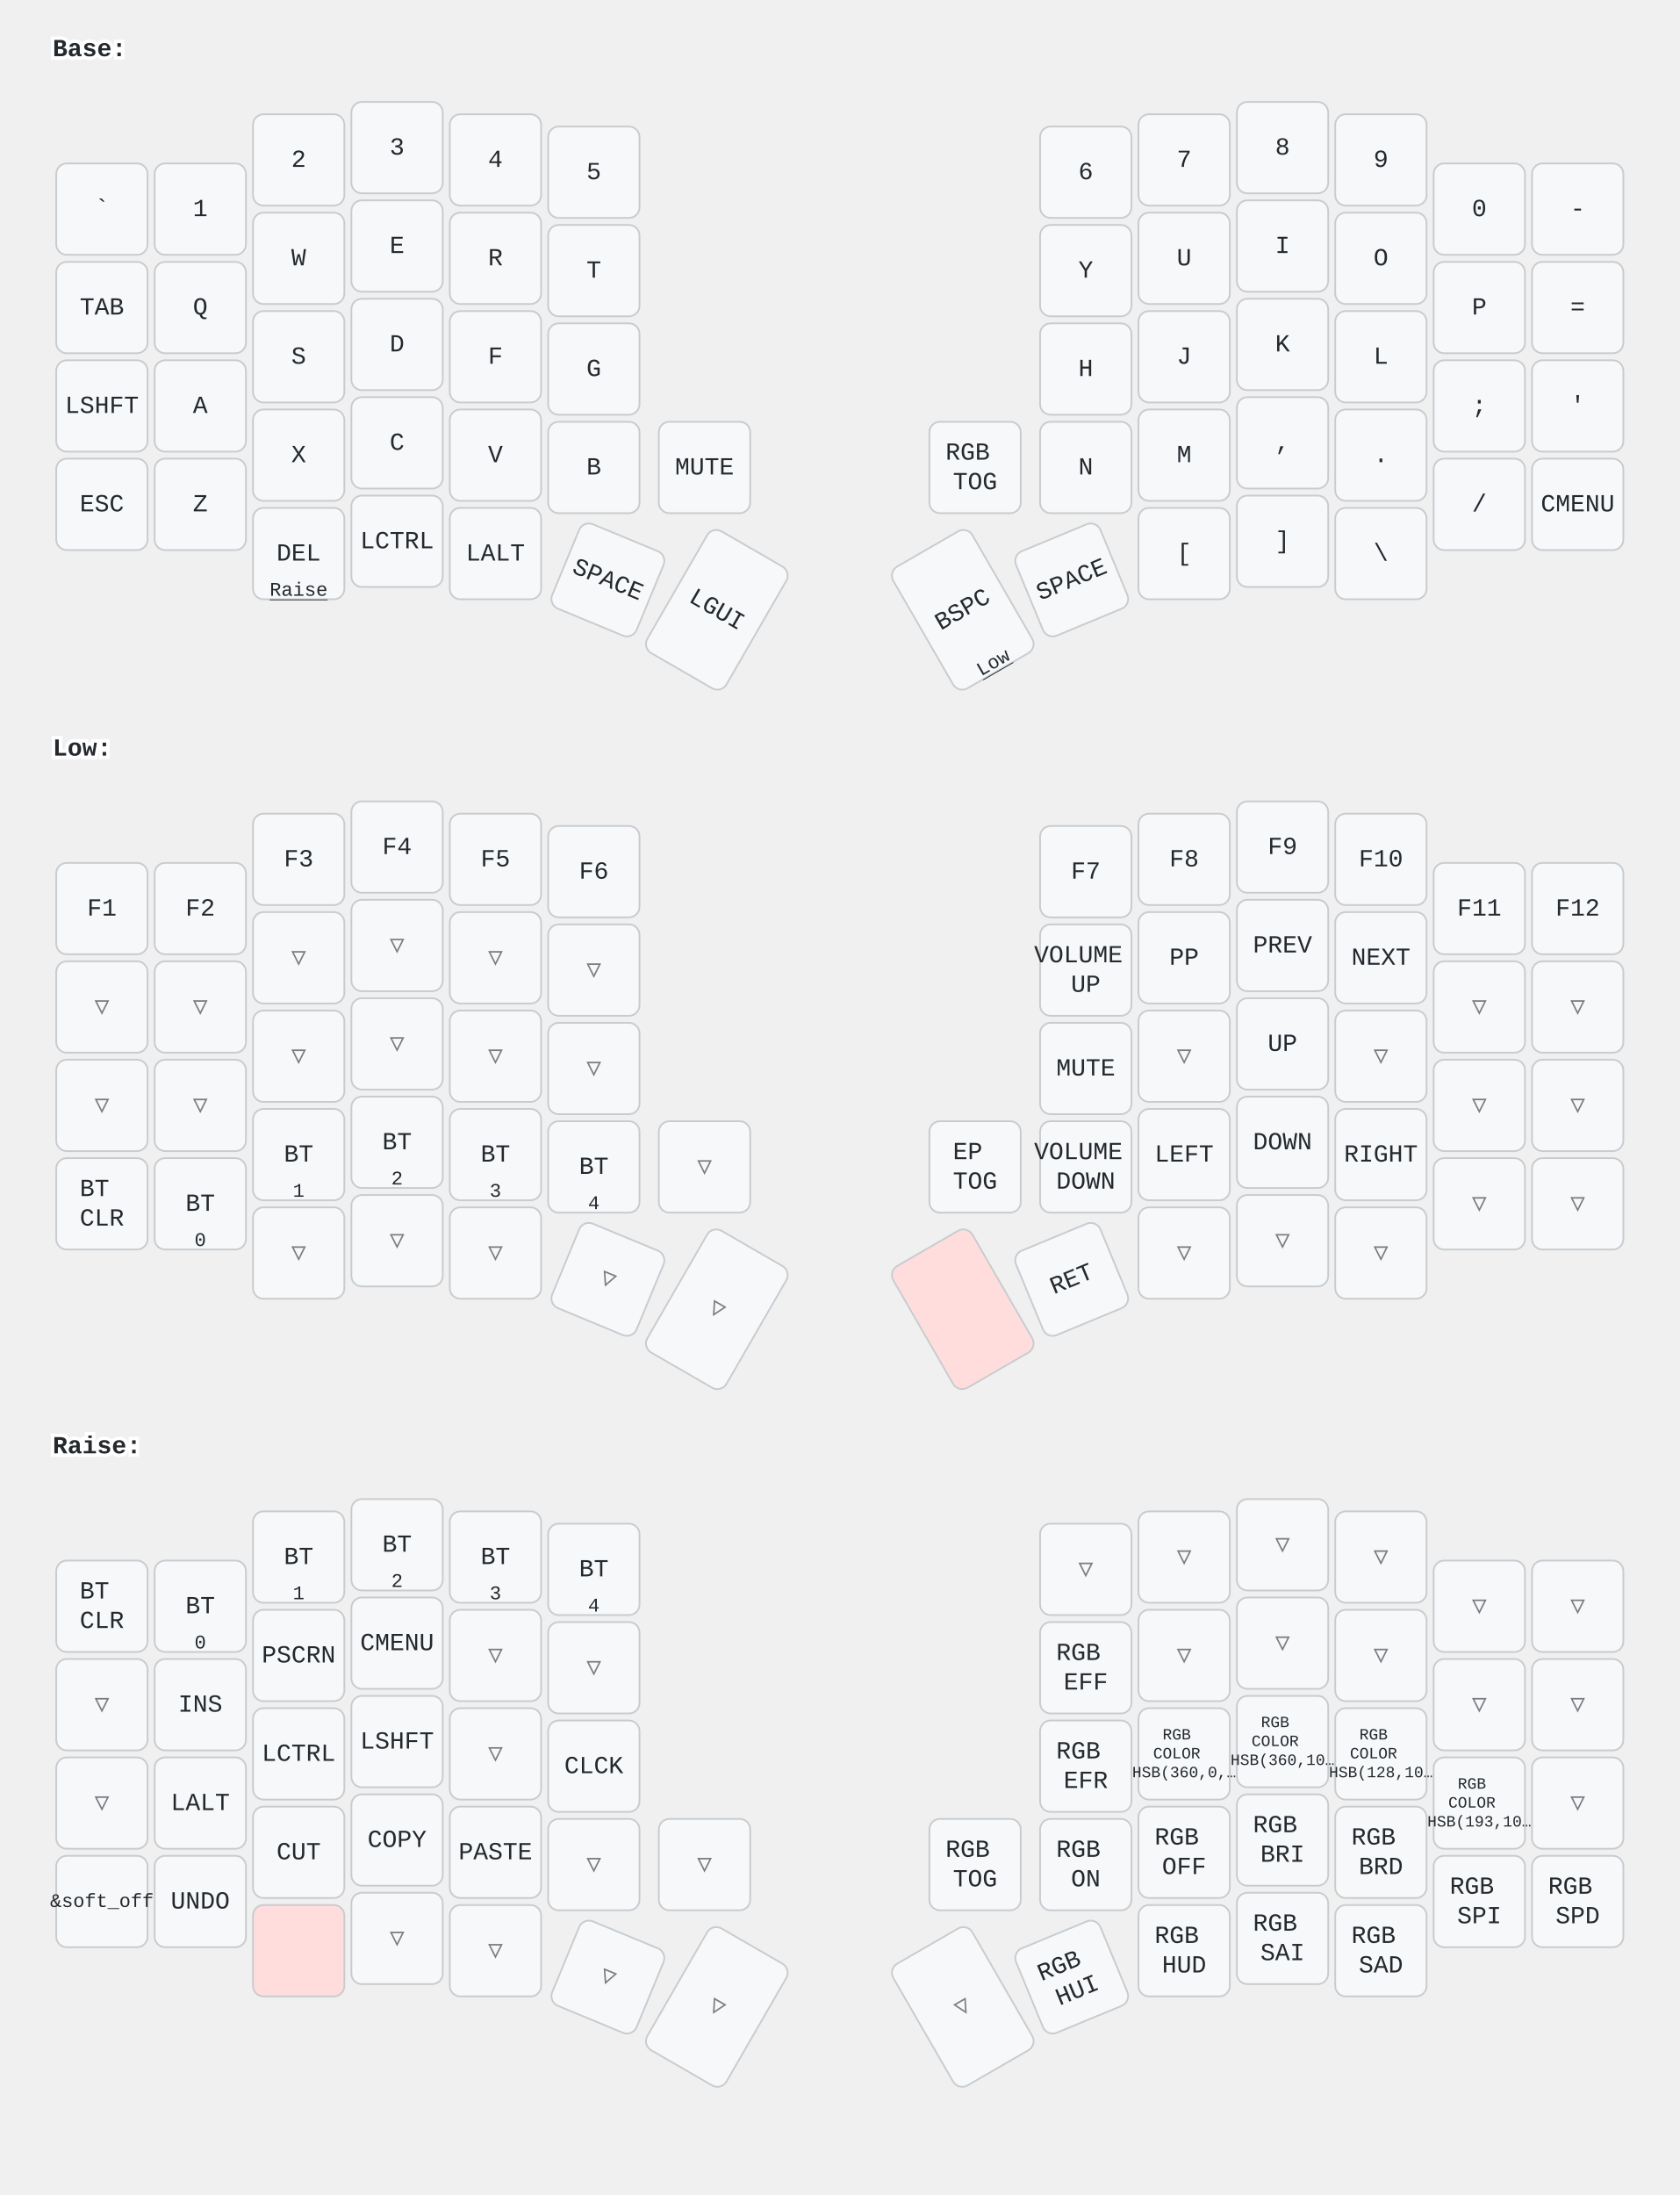
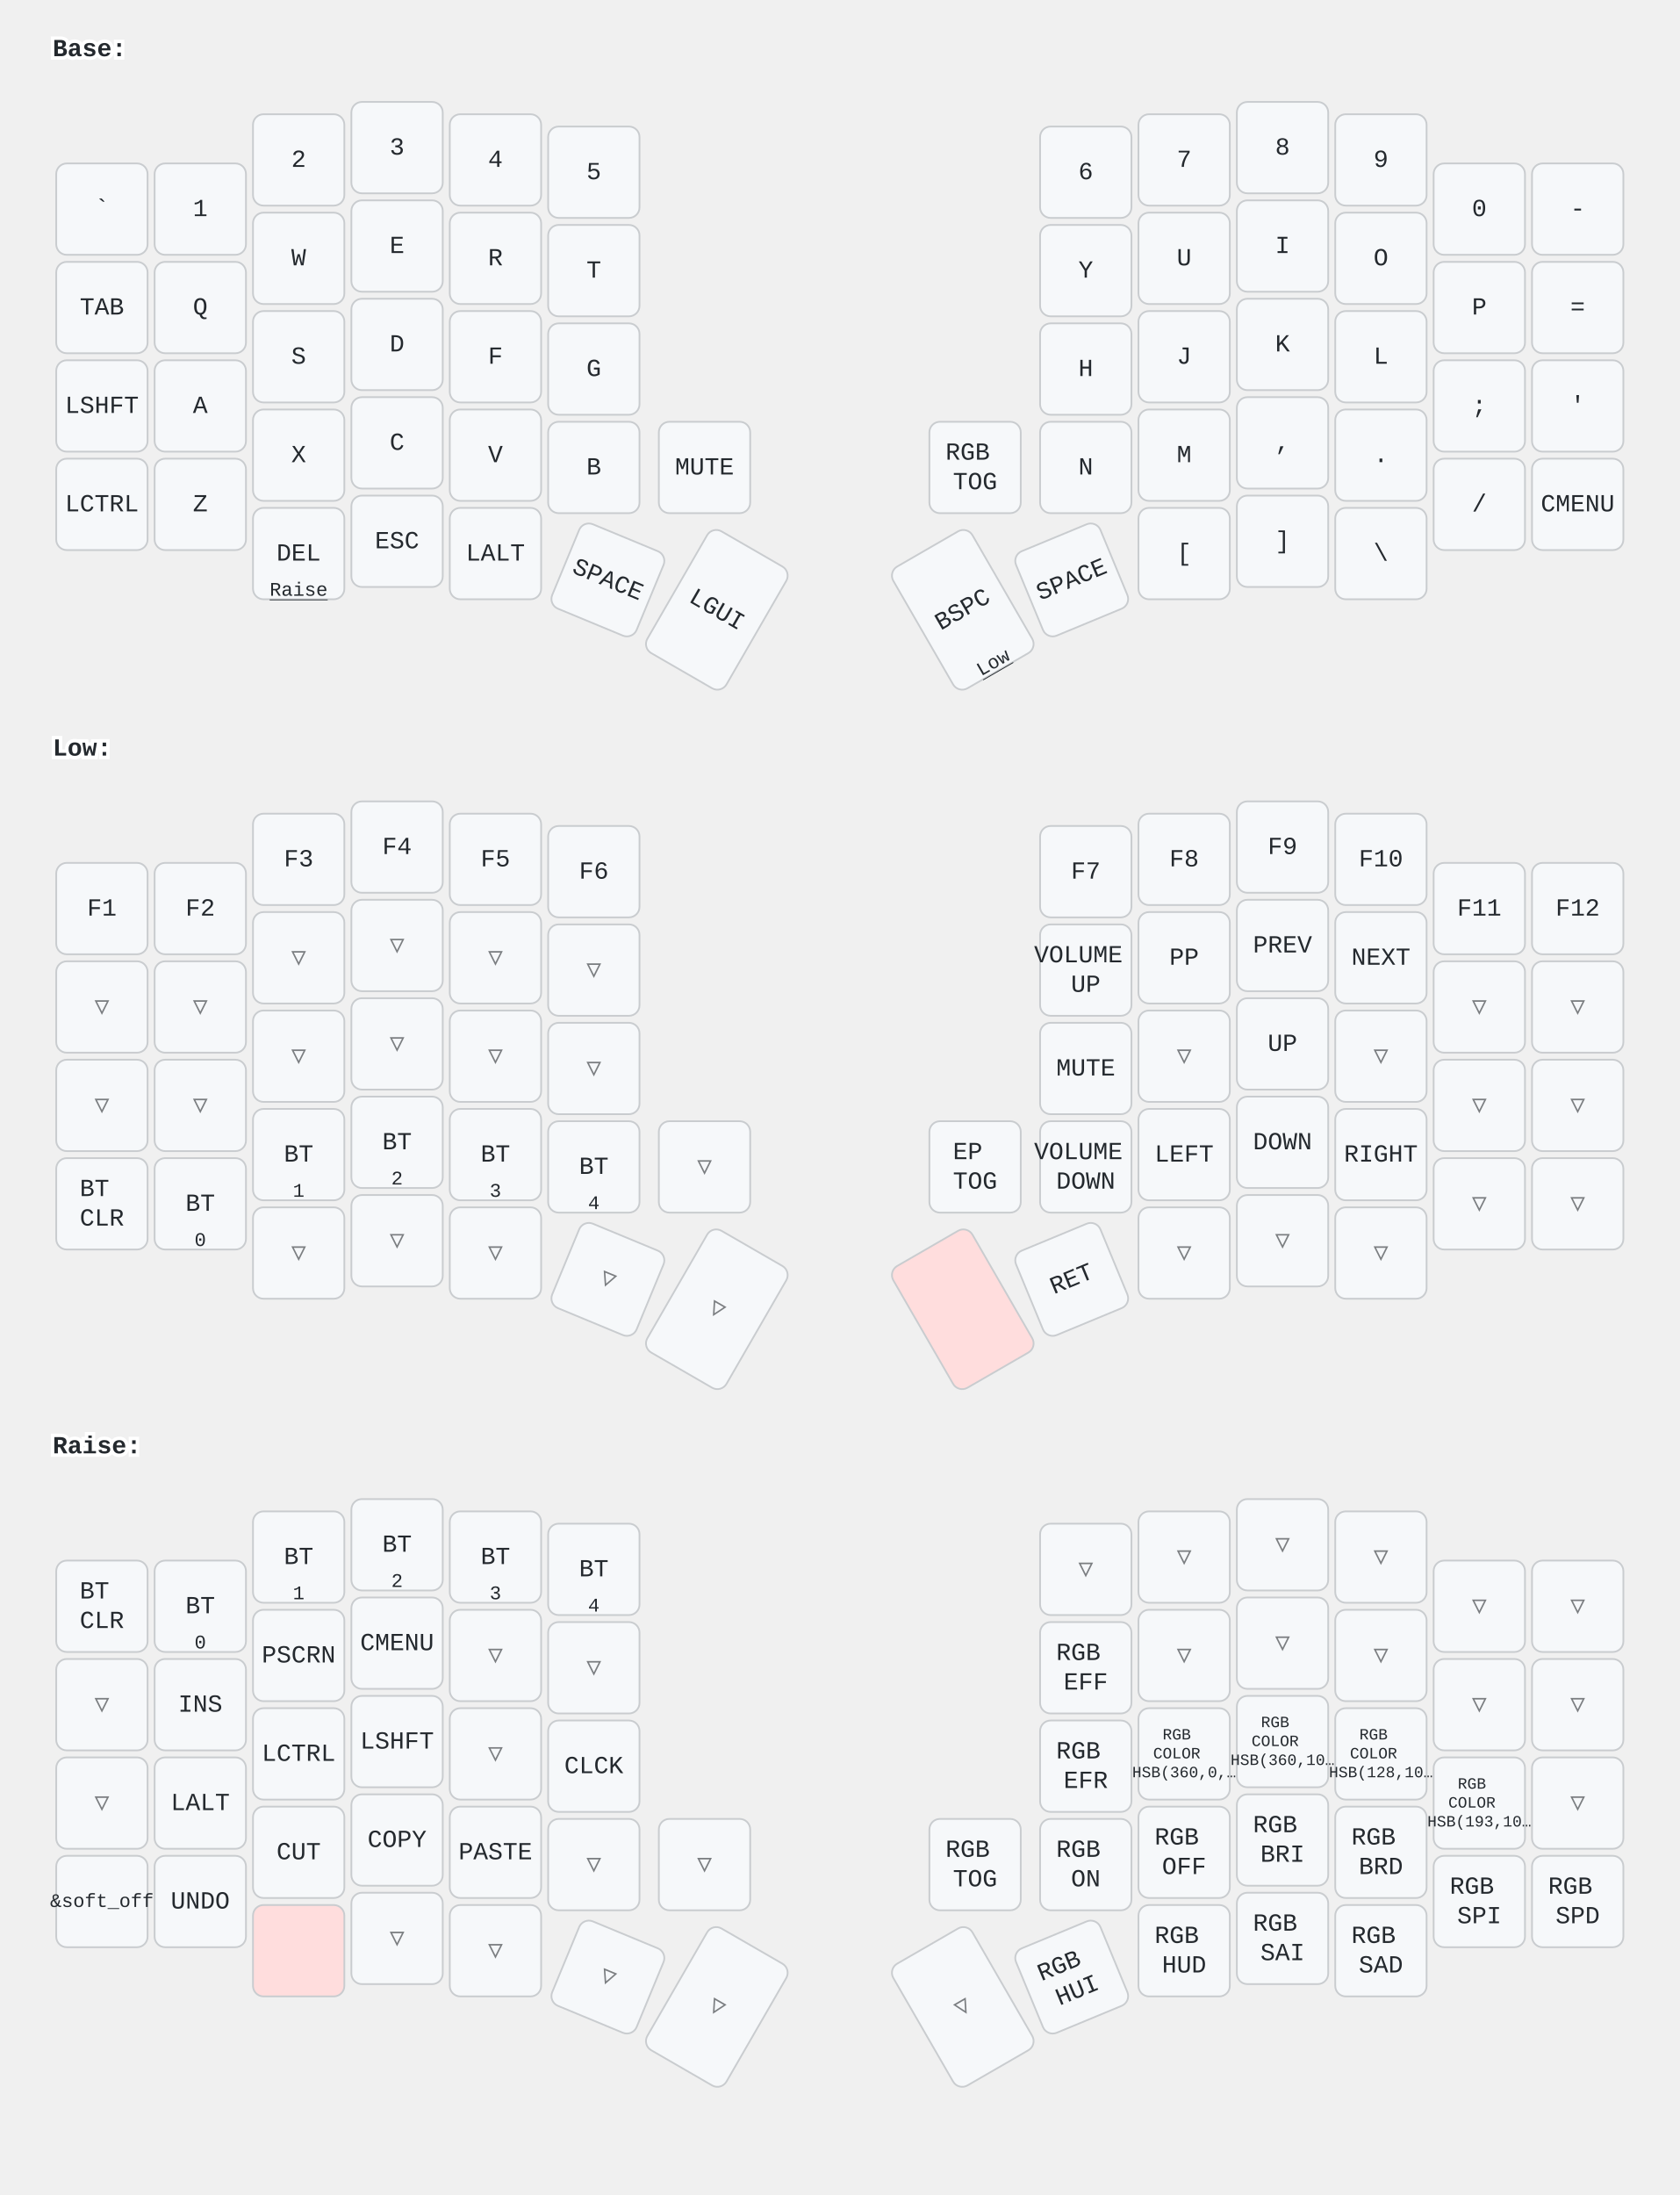
<svg xmlns="http://www.w3.org/2000/svg" width="956" height="1249" viewBox="0 0 956 1249" class="keymap">
  <style>/* inherit to force styles through use tags */
svg path {
    fill: inherit;
}

/* font and background color specifications */
svg.keymap {
    font-family: SFMono-Regular,Consolas,Liberation Mono,Menlo,monospace;
    font-size: 14px;
    font-kerning: normal;
    text-rendering: optimizeLegibility;
    fill: #24292e;
}

/* default key styling */
rect.key {
    fill: #f6f8fa;
}

rect.key, rect.combo {
    stroke: #c9cccf;
    stroke-width: 1;
}

/* default key side styling, only used is draw_key_sides is set */
rect.side {
    filter: brightness(90%);
}

/* color accent for combo boxes */
rect.combo, rect.combo-separate {
    fill: #cdf;
}

/* color accent for held keys */
rect.held, rect.combo.held {
    fill: #fdd;
}

/* color accent for ghost (optional) keys */
rect.ghost, rect.combo.ghost {
    stroke-dasharray: 4, 4;
    stroke-width: 2;
}

text {
    text-anchor: middle;
    dominant-baseline: middle;
}

/* styling for layer labels */
text.label {
    font-weight: bold;
    text-anchor: start;
    stroke: white;
    stroke-width: 4;
    paint-order: stroke;
}

/* styling for optional footer */
text.footer {
    text-anchor: end;
    dominant-baseline: auto;
    stroke: white;
    stroke-width: 4;
    paint-order: stroke;
}

/* styling for combo tap, and key non-tap label text */
text.combo, text.hold, text.shifted, text.left, text.right {
    font-size: 11px;
}

text.hold {
    text-anchor: middle;
    dominant-baseline: auto;
}

text.shifted {
    text-anchor: middle;
    dominant-baseline: hanging;
}

text.left {
    text-anchor: start;
}

text.right {
    text-anchor: end;
}

text.layer-activator {
    text-decoration: underline;
}

/* styling for hold/shifted label text in combo box */
text.combo.hold, text.combo.shifted, text.combo.left, text.combo.right {
    font-size: 8px;
}

/* lighter symbol for transparent keys */
text.trans {
    fill: #7b7e81;
}

/* styling for combo dendrons */
path.combo {
    stroke-width: 1;
    stroke: gray;
    fill: none;
}

/* Start Tabler Icons Cleanup */
/* cannot use height/width with glyphs */
.icon-tabler &gt; path {
    fill: inherit;
    stroke: inherit;
    stroke-width: 2;
}
/* hide tabler's default box */
.icon-tabler &gt; path[stroke="none"][fill="none"] {
    visibility: hidden;
}
/* End Tabler Icons Cleanup */

@media (prefers-color-scheme: dark) {
svg.keymap { fill: #d1d6db; }
rect.key { fill: #3f4750; }
rect.key, rect.combo { stroke: #60666c; }
rect.combo, rect.combo-separate { fill: #1f3d7a; }
rect.held, rect.combo.held { fill: #854747; }
text.label, text.footer { stroke: black; }
text.trans { fill: #7e8184; }
path.combo { stroke: #7f7f7f; }

}</style>
  <g transform="translate(30, 0)" class="layer-Base">
    <text x="0" y="28" class="label" id="Base">Base:</text>
    <g transform="translate(0, 56)">
      <g transform="translate(28, 63)" class="key keypos-0">
        <rect rx="6" ry="6" x="-26" y="-26" width="52" height="52" class="key" />
        <text x="0" y="0" class="key tap">`</text>
      </g>
      <g transform="translate(84, 63)" class="key keypos-1">
        <rect rx="6" ry="6" x="-26" y="-26" width="52" height="52" class="key" />
        <text x="0" y="0" class="key tap">1</text>
      </g>
      <g transform="translate(140, 35)" class="key keypos-2">
        <rect rx="6" ry="6" x="-26" y="-26" width="52" height="52" class="key" />
        <text x="0" y="0" class="key tap">2</text>
      </g>
      <g transform="translate(196, 28)" class="key keypos-3">
        <rect rx="6" ry="6" x="-26" y="-26" width="52" height="52" class="key" />
        <text x="0" y="0" class="key tap">3</text>
      </g>
      <g transform="translate(252, 35)" class="key keypos-4">
        <rect rx="6" ry="6" x="-26" y="-26" width="52" height="52" class="key" />
        <text x="0" y="0" class="key tap">4</text>
      </g>
      <g transform="translate(308, 42)" class="key keypos-5">
        <rect rx="6" ry="6" x="-26" y="-26" width="52" height="52" class="key" />
        <text x="0" y="0" class="key tap">5</text>
      </g>
      <g transform="translate(588, 42)" class="key keypos-6">
        <rect rx="6" ry="6" x="-26" y="-26" width="52" height="52" class="key" />
        <text x="0" y="0" class="key tap">6</text>
      </g>
      <g transform="translate(644, 35)" class="key keypos-7">
        <rect rx="6" ry="6" x="-26" y="-26" width="52" height="52" class="key" />
        <text x="0" y="0" class="key tap">7</text>
      </g>
      <g transform="translate(700, 28)" class="key keypos-8">
        <rect rx="6" ry="6" x="-26" y="-26" width="52" height="52" class="key" />
        <text x="0" y="0" class="key tap">8</text>
      </g>
      <g transform="translate(756, 35)" class="key keypos-9">
        <rect rx="6" ry="6" x="-26" y="-26" width="52" height="52" class="key" />
        <text x="0" y="0" class="key tap">9</text>
      </g>
      <g transform="translate(812, 63)" class="key keypos-10">
        <rect rx="6" ry="6" x="-26" y="-26" width="52" height="52" class="key" />
        <text x="0" y="0" class="key tap">0</text>
      </g>
      <g transform="translate(868, 63)" class="key keypos-11">
        <rect rx="6" ry="6" x="-26" y="-26" width="52" height="52" class="key" />
        <text x="0" y="0" class="key tap">-</text>
      </g>
      <g transform="translate(28, 119)" class="key keypos-12">
        <rect rx="6" ry="6" x="-26" y="-26" width="52" height="52" class="key" />
        <text x="0" y="0" class="key tap">TAB</text>
      </g>
      <g transform="translate(84, 119)" class="key keypos-13">
        <rect rx="6" ry="6" x="-26" y="-26" width="52" height="52" class="key" />
        <text x="0" y="0" class="key tap">Q</text>
      </g>
      <g transform="translate(140, 91)" class="key keypos-14">
        <rect rx="6" ry="6" x="-26" y="-26" width="52" height="52" class="key" />
        <text x="0" y="0" class="key tap">W</text>
      </g>
      <g transform="translate(196, 84)" class="key keypos-15">
        <rect rx="6" ry="6" x="-26" y="-26" width="52" height="52" class="key" />
        <text x="0" y="0" class="key tap">E</text>
      </g>
      <g transform="translate(252, 91)" class="key keypos-16">
        <rect rx="6" ry="6" x="-26" y="-26" width="52" height="52" class="key" />
        <text x="0" y="0" class="key tap">R</text>
      </g>
      <g transform="translate(308, 98)" class="key keypos-17">
        <rect rx="6" ry="6" x="-26" y="-26" width="52" height="52" class="key" />
        <text x="0" y="0" class="key tap">T</text>
      </g>
      <g transform="translate(588, 98)" class="key keypos-18">
        <rect rx="6" ry="6" x="-26" y="-26" width="52" height="52" class="key" />
        <text x="0" y="0" class="key tap">Y</text>
      </g>
      <g transform="translate(644, 91)" class="key keypos-19">
        <rect rx="6" ry="6" x="-26" y="-26" width="52" height="52" class="key" />
        <text x="0" y="0" class="key tap">U</text>
      </g>
      <g transform="translate(700, 84)" class="key keypos-20">
        <rect rx="6" ry="6" x="-26" y="-26" width="52" height="52" class="key" />
        <text x="0" y="0" class="key tap">I</text>
      </g>
      <g transform="translate(756, 91)" class="key keypos-21">
        <rect rx="6" ry="6" x="-26" y="-26" width="52" height="52" class="key" />
        <text x="0" y="0" class="key tap">O</text>
      </g>
      <g transform="translate(812, 119)" class="key keypos-22">
        <rect rx="6" ry="6" x="-26" y="-26" width="52" height="52" class="key" />
        <text x="0" y="0" class="key tap">P</text>
      </g>
      <g transform="translate(868, 119)" class="key keypos-23">
        <rect rx="6" ry="6" x="-26" y="-26" width="52" height="52" class="key" />
        <text x="0" y="0" class="key tap">=</text>
      </g>
      <g transform="translate(28, 175)" class="key keypos-24">
        <rect rx="6" ry="6" x="-26" y="-26" width="52" height="52" class="key" />
        <text x="0" y="0" class="key tap">LSHFT</text>
      </g>
      <g transform="translate(84, 175)" class="key keypos-25">
        <rect rx="6" ry="6" x="-26" y="-26" width="52" height="52" class="key" />
        <text x="0" y="0" class="key tap">A</text>
      </g>
      <g transform="translate(140, 147)" class="key keypos-26">
        <rect rx="6" ry="6" x="-26" y="-26" width="52" height="52" class="key" />
        <text x="0" y="0" class="key tap">S</text>
      </g>
      <g transform="translate(196, 140)" class="key keypos-27">
        <rect rx="6" ry="6" x="-26" y="-26" width="52" height="52" class="key" />
        <text x="0" y="0" class="key tap">D</text>
      </g>
      <g transform="translate(252, 147)" class="key keypos-28">
        <rect rx="6" ry="6" x="-26" y="-26" width="52" height="52" class="key" />
        <text x="0" y="0" class="key tap">F</text>
      </g>
      <g transform="translate(308, 154)" class="key keypos-29">
        <rect rx="6" ry="6" x="-26" y="-26" width="52" height="52" class="key" />
        <text x="0" y="0" class="key tap">G</text>
      </g>
      <g transform="translate(588, 154)" class="key keypos-30">
        <rect rx="6" ry="6" x="-26" y="-26" width="52" height="52" class="key" />
        <text x="0" y="0" class="key tap">H</text>
      </g>
      <g transform="translate(644, 147)" class="key keypos-31">
        <rect rx="6" ry="6" x="-26" y="-26" width="52" height="52" class="key" />
        <text x="0" y="0" class="key tap">J</text>
      </g>
      <g transform="translate(700, 140)" class="key keypos-32">
        <rect rx="6" ry="6" x="-26" y="-26" width="52" height="52" class="key" />
        <text x="0" y="0" class="key tap">K</text>
      </g>
      <g transform="translate(756, 147)" class="key keypos-33">
        <rect rx="6" ry="6" x="-26" y="-26" width="52" height="52" class="key" />
        <text x="0" y="0" class="key tap">L</text>
      </g>
      <g transform="translate(812, 175)" class="key keypos-34">
        <rect rx="6" ry="6" x="-26" y="-26" width="52" height="52" class="key" />
        <text x="0" y="0" class="key tap">;</text>
      </g>
      <g transform="translate(868, 175)" class="key keypos-35">
        <rect rx="6" ry="6" x="-26" y="-26" width="52" height="52" class="key" />
        <text x="0" y="0" class="key tap">'</text>
      </g>
      <g transform="translate(28, 231)" class="key keypos-36">
        <rect rx="6" ry="6" x="-26" y="-26" width="52" height="52" class="key" />
-         <text x="0" y="0" class="key tap">ESC</text>
+         <text x="0" y="0" class="key tap">LCTRL</text>
      </g>
      <g transform="translate(84, 231)" class="key keypos-37">
        <rect rx="6" ry="6" x="-26" y="-26" width="52" height="52" class="key" />
        <text x="0" y="0" class="key tap">Z</text>
      </g>
      <g transform="translate(140, 203)" class="key keypos-38">
        <rect rx="6" ry="6" x="-26" y="-26" width="52" height="52" class="key" />
        <text x="0" y="0" class="key tap">X</text>
      </g>
      <g transform="translate(196, 196)" class="key keypos-39">
        <rect rx="6" ry="6" x="-26" y="-26" width="52" height="52" class="key" />
        <text x="0" y="0" class="key tap">C</text>
      </g>
      <g transform="translate(252, 203)" class="key keypos-40">
        <rect rx="6" ry="6" x="-26" y="-26" width="52" height="52" class="key" />
        <text x="0" y="0" class="key tap">V</text>
      </g>
      <g transform="translate(308, 210)" class="key keypos-41">
        <rect rx="6" ry="6" x="-26" y="-26" width="52" height="52" class="key" />
        <text x="0" y="0" class="key tap">B</text>
      </g>
      <g transform="translate(371, 210)" class="key keypos-42">
        <rect rx="6" ry="6" x="-26" y="-26" width="52" height="52" class="key" />
        <text x="0" y="0" class="key tap">MUTE</text>
      </g>
      <g transform="translate(525, 210)" class="key keypos-43">
        <rect rx="6" ry="6" x="-26" y="-26" width="52" height="52" class="key" />
        <text x="0" y="0" class="key tap">
          <tspan x="0" dy="-0.6em">RGB</tspan>
          <tspan x="0" dy="1.2em">TOG</tspan>
        </text>
      </g>
      <g transform="translate(588, 210)" class="key keypos-44">
        <rect rx="6" ry="6" x="-26" y="-26" width="52" height="52" class="key" />
        <text x="0" y="0" class="key tap">N</text>
      </g>
      <g transform="translate(644, 203)" class="key keypos-45">
        <rect rx="6" ry="6" x="-26" y="-26" width="52" height="52" class="key" />
        <text x="0" y="0" class="key tap">M</text>
      </g>
      <g transform="translate(700, 196)" class="key keypos-46">
        <rect rx="6" ry="6" x="-26" y="-26" width="52" height="52" class="key" />
        <text x="0" y="0" class="key tap">,</text>
      </g>
      <g transform="translate(756, 203)" class="key keypos-47">
        <rect rx="6" ry="6" x="-26" y="-26" width="52" height="52" class="key" />
        <text x="0" y="0" class="key tap">.</text>
      </g>
      <g transform="translate(812, 231)" class="key keypos-48">
        <rect rx="6" ry="6" x="-26" y="-26" width="52" height="52" class="key" />
        <text x="0" y="0" class="key tap">/</text>
      </g>
      <g transform="translate(868, 231)" class="key keypos-49">
        <rect rx="6" ry="6" x="-26" y="-26" width="52" height="52" class="key" />
        <text x="0" y="0" class="key tap">CMENU</text>
      </g>
      <g transform="translate(140, 259)" class="key keypos-50">
        <rect rx="6" ry="6" x="-26" y="-26" width="52" height="52" class="key" />
        <text x="0" y="0" class="key tap">DEL</text>
        <a href="#Raise">
          <text x="0" y="24" class="key hold layer-activator">Raise</text>
        </a>
      </g>
      <g transform="translate(196, 252)" class="key keypos-51">
        <rect rx="6" ry="6" x="-26" y="-26" width="52" height="52" class="key" />
-         <text x="0" y="0" class="key tap">LCTRL</text>
+         <text x="0" y="0" class="key tap">ESC</text>
      </g>
      <g transform="translate(252, 259)" class="key keypos-52">
        <rect rx="6" ry="6" x="-26" y="-26" width="52" height="52" class="key" />
        <text x="0" y="0" class="key tap">LALT</text>
      </g>
      <g transform="translate(316, 274) rotate(22.5)" class="key keypos-53">
        <rect rx="6" ry="6" x="-26" y="-26" width="52" height="52" class="key" />
        <text x="0" y="0" class="key tap">SPACE</text>
      </g>
      <g transform="translate(378, 291) rotate(30.0)" class="key keypos-54">
        <rect rx="6" ry="6" x="-26" y="-40" width="52" height="80" class="key" />
        <text x="0" y="0" class="key tap">LGUI</text>
      </g>
      <g transform="translate(518, 291) rotate(-30.0)" class="key keypos-55">
        <rect rx="6" ry="6" x="-26" y="-40" width="52" height="80" class="key" />
        <text x="0" y="0" class="key tap">BSPC</text>
        <a href="#Low">
          <text x="0" y="38" class="key hold layer-activator">Low</text>
        </a>
      </g>
      <g transform="translate(580, 274) rotate(-22.5)" class="key keypos-56">
        <rect rx="6" ry="6" x="-26" y="-26" width="52" height="52" class="key" />
        <text x="0" y="0" class="key tap">SPACE</text>
      </g>
      <g transform="translate(644, 259)" class="key keypos-57">
        <rect rx="6" ry="6" x="-26" y="-26" width="52" height="52" class="key" />
        <text x="0" y="0" class="key tap">[</text>
      </g>
      <g transform="translate(700, 252)" class="key keypos-58">
        <rect rx="6" ry="6" x="-26" y="-26" width="52" height="52" class="key" />
        <text x="0" y="0" class="key tap">]</text>
      </g>
      <g transform="translate(756, 259)" class="key keypos-59">
        <rect rx="6" ry="6" x="-26" y="-26" width="52" height="52" class="key" />
        <text x="0" y="0" class="key tap">\</text>
      </g>
    </g>
  </g>
  <g transform="translate(30, 398)" class="layer-Low">
    <text x="0" y="28" class="label" id="Low">Low:</text>
    <g transform="translate(0, 56)">
      <g transform="translate(28, 63)" class="key keypos-0">
        <rect rx="6" ry="6" x="-26" y="-26" width="52" height="52" class="key" />
        <text x="0" y="0" class="key tap">F1</text>
      </g>
      <g transform="translate(84, 63)" class="key keypos-1">
        <rect rx="6" ry="6" x="-26" y="-26" width="52" height="52" class="key" />
        <text x="0" y="0" class="key tap">F2</text>
      </g>
      <g transform="translate(140, 35)" class="key keypos-2">
        <rect rx="6" ry="6" x="-26" y="-26" width="52" height="52" class="key" />
        <text x="0" y="0" class="key tap">F3</text>
      </g>
      <g transform="translate(196, 28)" class="key keypos-3">
        <rect rx="6" ry="6" x="-26" y="-26" width="52" height="52" class="key" />
        <text x="0" y="0" class="key tap">F4</text>
      </g>
      <g transform="translate(252, 35)" class="key keypos-4">
        <rect rx="6" ry="6" x="-26" y="-26" width="52" height="52" class="key" />
        <text x="0" y="0" class="key tap">F5</text>
      </g>
      <g transform="translate(308, 42)" class="key keypos-5">
        <rect rx="6" ry="6" x="-26" y="-26" width="52" height="52" class="key" />
        <text x="0" y="0" class="key tap">F6</text>
      </g>
      <g transform="translate(588, 42)" class="key keypos-6">
        <rect rx="6" ry="6" x="-26" y="-26" width="52" height="52" class="key" />
        <text x="0" y="0" class="key tap">F7</text>
      </g>
      <g transform="translate(644, 35)" class="key keypos-7">
        <rect rx="6" ry="6" x="-26" y="-26" width="52" height="52" class="key" />
        <text x="0" y="0" class="key tap">F8</text>
      </g>
      <g transform="translate(700, 28)" class="key keypos-8">
        <rect rx="6" ry="6" x="-26" y="-26" width="52" height="52" class="key" />
        <text x="0" y="0" class="key tap">F9</text>
      </g>
      <g transform="translate(756, 35)" class="key keypos-9">
        <rect rx="6" ry="6" x="-26" y="-26" width="52" height="52" class="key" />
        <text x="0" y="0" class="key tap">F10</text>
      </g>
      <g transform="translate(812, 63)" class="key keypos-10">
        <rect rx="6" ry="6" x="-26" y="-26" width="52" height="52" class="key" />
        <text x="0" y="0" class="key tap">F11</text>
      </g>
      <g transform="translate(868, 63)" class="key keypos-11">
        <rect rx="6" ry="6" x="-26" y="-26" width="52" height="52" class="key" />
        <text x="0" y="0" class="key tap">F12</text>
      </g>
      <g transform="translate(28, 119)" class="key trans keypos-12">
        <rect rx="6" ry="6" x="-26" y="-26" width="52" height="52" class="key trans" />
        <text x="0" y="0" class="key trans tap">▽</text>
      </g>
      <g transform="translate(84, 119)" class="key trans keypos-13">
        <rect rx="6" ry="6" x="-26" y="-26" width="52" height="52" class="key trans" />
        <text x="0" y="0" class="key trans tap">▽</text>
      </g>
      <g transform="translate(140, 91)" class="key trans keypos-14">
        <rect rx="6" ry="6" x="-26" y="-26" width="52" height="52" class="key trans" />
        <text x="0" y="0" class="key trans tap">▽</text>
      </g>
      <g transform="translate(196, 84)" class="key trans keypos-15">
        <rect rx="6" ry="6" x="-26" y="-26" width="52" height="52" class="key trans" />
        <text x="0" y="0" class="key trans tap">▽</text>
      </g>
      <g transform="translate(252, 91)" class="key trans keypos-16">
        <rect rx="6" ry="6" x="-26" y="-26" width="52" height="52" class="key trans" />
        <text x="0" y="0" class="key trans tap">▽</text>
      </g>
      <g transform="translate(308, 98)" class="key trans keypos-17">
        <rect rx="6" ry="6" x="-26" y="-26" width="52" height="52" class="key trans" />
        <text x="0" y="0" class="key trans tap">▽</text>
      </g>
      <g transform="translate(588, 98)" class="key keypos-18">
        <rect rx="6" ry="6" x="-26" y="-26" width="52" height="52" class="key" />
        <text x="0" y="0" class="key tap">
          <tspan x="0" dy="-0.6em">VOLUME</tspan>
          <tspan x="0" dy="1.2em">UP</tspan>
        </text>
      </g>
      <g transform="translate(644, 91)" class="key keypos-19">
        <rect rx="6" ry="6" x="-26" y="-26" width="52" height="52" class="key" />
        <text x="0" y="0" class="key tap">PP</text>
      </g>
      <g transform="translate(700, 84)" class="key keypos-20">
        <rect rx="6" ry="6" x="-26" y="-26" width="52" height="52" class="key" />
        <text x="0" y="0" class="key tap">PREV</text>
      </g>
      <g transform="translate(756, 91)" class="key keypos-21">
        <rect rx="6" ry="6" x="-26" y="-26" width="52" height="52" class="key" />
        <text x="0" y="0" class="key tap">NEXT</text>
      </g>
      <g transform="translate(812, 119)" class="key trans keypos-22">
        <rect rx="6" ry="6" x="-26" y="-26" width="52" height="52" class="key trans" />
        <text x="0" y="0" class="key trans tap">▽</text>
      </g>
      <g transform="translate(868, 119)" class="key trans keypos-23">
        <rect rx="6" ry="6" x="-26" y="-26" width="52" height="52" class="key trans" />
        <text x="0" y="0" class="key trans tap">▽</text>
      </g>
      <g transform="translate(28, 175)" class="key trans keypos-24">
        <rect rx="6" ry="6" x="-26" y="-26" width="52" height="52" class="key trans" />
        <text x="0" y="0" class="key trans tap">▽</text>
      </g>
      <g transform="translate(84, 175)" class="key trans keypos-25">
        <rect rx="6" ry="6" x="-26" y="-26" width="52" height="52" class="key trans" />
        <text x="0" y="0" class="key trans tap">▽</text>
      </g>
      <g transform="translate(140, 147)" class="key trans keypos-26">
        <rect rx="6" ry="6" x="-26" y="-26" width="52" height="52" class="key trans" />
        <text x="0" y="0" class="key trans tap">▽</text>
      </g>
      <g transform="translate(196, 140)" class="key trans keypos-27">
        <rect rx="6" ry="6" x="-26" y="-26" width="52" height="52" class="key trans" />
        <text x="0" y="0" class="key trans tap">▽</text>
      </g>
      <g transform="translate(252, 147)" class="key trans keypos-28">
        <rect rx="6" ry="6" x="-26" y="-26" width="52" height="52" class="key trans" />
        <text x="0" y="0" class="key trans tap">▽</text>
      </g>
      <g transform="translate(308, 154)" class="key trans keypos-29">
        <rect rx="6" ry="6" x="-26" y="-26" width="52" height="52" class="key trans" />
        <text x="0" y="0" class="key trans tap">▽</text>
      </g>
      <g transform="translate(588, 154)" class="key keypos-30">
        <rect rx="6" ry="6" x="-26" y="-26" width="52" height="52" class="key" />
        <text x="0" y="0" class="key tap">MUTE</text>
      </g>
      <g transform="translate(644, 147)" class="key trans keypos-31">
        <rect rx="6" ry="6" x="-26" y="-26" width="52" height="52" class="key trans" />
        <text x="0" y="0" class="key trans tap">▽</text>
      </g>
      <g transform="translate(700, 140)" class="key keypos-32">
        <rect rx="6" ry="6" x="-26" y="-26" width="52" height="52" class="key" />
        <text x="0" y="0" class="key tap">UP</text>
      </g>
      <g transform="translate(756, 147)" class="key trans keypos-33">
        <rect rx="6" ry="6" x="-26" y="-26" width="52" height="52" class="key trans" />
        <text x="0" y="0" class="key trans tap">▽</text>
      </g>
      <g transform="translate(812, 175)" class="key trans keypos-34">
        <rect rx="6" ry="6" x="-26" y="-26" width="52" height="52" class="key trans" />
        <text x="0" y="0" class="key trans tap">▽</text>
      </g>
      <g transform="translate(868, 175)" class="key trans keypos-35">
        <rect rx="6" ry="6" x="-26" y="-26" width="52" height="52" class="key trans" />
        <text x="0" y="0" class="key trans tap">▽</text>
      </g>
      <g transform="translate(28, 231)" class="key keypos-36">
        <rect rx="6" ry="6" x="-26" y="-26" width="52" height="52" class="key" />
        <text x="0" y="0" class="key tap">
          <tspan x="0" dy="-0.6em">BT</tspan>
          <tspan x="0" dy="1.2em">CLR</tspan>
        </text>
      </g>
      <g transform="translate(84, 231)" class="key keypos-37">
        <rect rx="6" ry="6" x="-26" y="-26" width="52" height="52" class="key" />
        <text x="0" y="0" class="key tap">BT</text>
        <text x="0" y="24" class="key hold">0</text>
      </g>
      <g transform="translate(140, 203)" class="key keypos-38">
        <rect rx="6" ry="6" x="-26" y="-26" width="52" height="52" class="key" />
        <text x="0" y="0" class="key tap">BT</text>
        <text x="0" y="24" class="key hold">1</text>
      </g>
      <g transform="translate(196, 196)" class="key keypos-39">
        <rect rx="6" ry="6" x="-26" y="-26" width="52" height="52" class="key" />
        <text x="0" y="0" class="key tap">BT</text>
        <text x="0" y="24" class="key hold">2</text>
      </g>
      <g transform="translate(252, 203)" class="key keypos-40">
        <rect rx="6" ry="6" x="-26" y="-26" width="52" height="52" class="key" />
        <text x="0" y="0" class="key tap">BT</text>
        <text x="0" y="24" class="key hold">3</text>
      </g>
      <g transform="translate(308, 210)" class="key keypos-41">
        <rect rx="6" ry="6" x="-26" y="-26" width="52" height="52" class="key" />
        <text x="0" y="0" class="key tap">BT</text>
        <text x="0" y="24" class="key hold">4</text>
      </g>
      <g transform="translate(371, 210)" class="key trans keypos-42">
        <rect rx="6" ry="6" x="-26" y="-26" width="52" height="52" class="key trans" />
        <text x="0" y="0" class="key trans tap">▽</text>
      </g>
      <g transform="translate(525, 210)" class="key keypos-43">
        <rect rx="6" ry="6" x="-26" y="-26" width="52" height="52" class="key" />
        <text x="0" y="0" class="key tap">
          <tspan x="0" dy="-0.6em">EP</tspan>
          <tspan x="0" dy="1.2em">TOG</tspan>
        </text>
      </g>
      <g transform="translate(588, 210)" class="key keypos-44">
        <rect rx="6" ry="6" x="-26" y="-26" width="52" height="52" class="key" />
        <text x="0" y="0" class="key tap">
          <tspan x="0" dy="-0.6em">VOLUME</tspan>
          <tspan x="0" dy="1.2em">DOWN</tspan>
        </text>
      </g>
      <g transform="translate(644, 203)" class="key keypos-45">
        <rect rx="6" ry="6" x="-26" y="-26" width="52" height="52" class="key" />
        <text x="0" y="0" class="key tap">LEFT</text>
      </g>
      <g transform="translate(700, 196)" class="key keypos-46">
        <rect rx="6" ry="6" x="-26" y="-26" width="52" height="52" class="key" />
        <text x="0" y="0" class="key tap">DOWN</text>
      </g>
      <g transform="translate(756, 203)" class="key keypos-47">
        <rect rx="6" ry="6" x="-26" y="-26" width="52" height="52" class="key" />
        <text x="0" y="0" class="key tap">RIGHT</text>
      </g>
      <g transform="translate(812, 231)" class="key trans keypos-48">
        <rect rx="6" ry="6" x="-26" y="-26" width="52" height="52" class="key trans" />
        <text x="0" y="0" class="key trans tap">▽</text>
      </g>
      <g transform="translate(868, 231)" class="key trans keypos-49">
        <rect rx="6" ry="6" x="-26" y="-26" width="52" height="52" class="key trans" />
        <text x="0" y="0" class="key trans tap">▽</text>
      </g>
      <g transform="translate(140, 259)" class="key trans keypos-50">
        <rect rx="6" ry="6" x="-26" y="-26" width="52" height="52" class="key trans" />
        <text x="0" y="0" class="key trans tap">▽</text>
      </g>
      <g transform="translate(196, 252)" class="key trans keypos-51">
        <rect rx="6" ry="6" x="-26" y="-26" width="52" height="52" class="key trans" />
        <text x="0" y="0" class="key trans tap">▽</text>
      </g>
      <g transform="translate(252, 259)" class="key trans keypos-52">
        <rect rx="6" ry="6" x="-26" y="-26" width="52" height="52" class="key trans" />
        <text x="0" y="0" class="key trans tap">▽</text>
      </g>
      <g transform="translate(316, 274) rotate(22.5)" class="key trans keypos-53">
        <rect rx="6" ry="6" x="-26" y="-26" width="52" height="52" class="key trans" />
        <text x="0" y="0" class="key trans tap">▽</text>
      </g>
      <g transform="translate(378, 291) rotate(30.0)" class="key trans keypos-54">
        <rect rx="6" ry="6" x="-26" y="-40" width="52" height="80" class="key trans" />
        <text x="0" y="0" class="key trans tap">▽</text>
      </g>
      <g transform="translate(518, 291) rotate(-30.0)" class="key held keypos-55">
        <rect rx="6" ry="6" x="-26" y="-40" width="52" height="80" class="key held" />
      </g>
      <g transform="translate(580, 274) rotate(-22.5)" class="key keypos-56">
        <rect rx="6" ry="6" x="-26" y="-26" width="52" height="52" class="key" />
        <text x="0" y="0" class="key tap">RET</text>
      </g>
      <g transform="translate(644, 259)" class="key trans keypos-57">
        <rect rx="6" ry="6" x="-26" y="-26" width="52" height="52" class="key trans" />
        <text x="0" y="0" class="key trans tap">▽</text>
      </g>
      <g transform="translate(700, 252)" class="key trans keypos-58">
        <rect rx="6" ry="6" x="-26" y="-26" width="52" height="52" class="key trans" />
        <text x="0" y="0" class="key trans tap">▽</text>
      </g>
      <g transform="translate(756, 259)" class="key trans keypos-59">
        <rect rx="6" ry="6" x="-26" y="-26" width="52" height="52" class="key trans" />
        <text x="0" y="0" class="key trans tap">▽</text>
      </g>
    </g>
  </g>
  <g transform="translate(30, 795)" class="layer-Raise">
    <text x="0" y="28" class="label" id="Raise">Raise:</text>
    <g transform="translate(0, 56)">
      <g transform="translate(28, 63)" class="key keypos-0">
        <rect rx="6" ry="6" x="-26" y="-26" width="52" height="52" class="key" />
        <text x="0" y="0" class="key tap">
          <tspan x="0" dy="-0.6em">BT</tspan>
          <tspan x="0" dy="1.2em">CLR</tspan>
        </text>
      </g>
      <g transform="translate(84, 63)" class="key keypos-1">
        <rect rx="6" ry="6" x="-26" y="-26" width="52" height="52" class="key" />
        <text x="0" y="0" class="key tap">BT</text>
        <text x="0" y="24" class="key hold">0</text>
      </g>
      <g transform="translate(140, 35)" class="key keypos-2">
        <rect rx="6" ry="6" x="-26" y="-26" width="52" height="52" class="key" />
        <text x="0" y="0" class="key tap">BT</text>
        <text x="0" y="24" class="key hold">1</text>
      </g>
      <g transform="translate(196, 28)" class="key keypos-3">
        <rect rx="6" ry="6" x="-26" y="-26" width="52" height="52" class="key" />
        <text x="0" y="0" class="key tap">BT</text>
        <text x="0" y="24" class="key hold">2</text>
      </g>
      <g transform="translate(252, 35)" class="key keypos-4">
        <rect rx="6" ry="6" x="-26" y="-26" width="52" height="52" class="key" />
        <text x="0" y="0" class="key tap">BT</text>
        <text x="0" y="24" class="key hold">3</text>
      </g>
      <g transform="translate(308, 42)" class="key keypos-5">
        <rect rx="6" ry="6" x="-26" y="-26" width="52" height="52" class="key" />
        <text x="0" y="0" class="key tap">BT</text>
        <text x="0" y="24" class="key hold">4</text>
      </g>
      <g transform="translate(588, 42)" class="key trans keypos-6">
        <rect rx="6" ry="6" x="-26" y="-26" width="52" height="52" class="key trans" />
        <text x="0" y="0" class="key trans tap">▽</text>
      </g>
      <g transform="translate(644, 35)" class="key trans keypos-7">
        <rect rx="6" ry="6" x="-26" y="-26" width="52" height="52" class="key trans" />
        <text x="0" y="0" class="key trans tap">▽</text>
      </g>
      <g transform="translate(700, 28)" class="key trans keypos-8">
        <rect rx="6" ry="6" x="-26" y="-26" width="52" height="52" class="key trans" />
        <text x="0" y="0" class="key trans tap">▽</text>
      </g>
      <g transform="translate(756, 35)" class="key trans keypos-9">
        <rect rx="6" ry="6" x="-26" y="-26" width="52" height="52" class="key trans" />
        <text x="0" y="0" class="key trans tap">▽</text>
      </g>
      <g transform="translate(812, 63)" class="key trans keypos-10">
        <rect rx="6" ry="6" x="-26" y="-26" width="52" height="52" class="key trans" />
        <text x="0" y="0" class="key trans tap">▽</text>
      </g>
      <g transform="translate(868, 63)" class="key trans keypos-11">
        <rect rx="6" ry="6" x="-26" y="-26" width="52" height="52" class="key trans" />
        <text x="0" y="0" class="key trans tap">▽</text>
      </g>
      <g transform="translate(28, 119)" class="key trans keypos-12">
        <rect rx="6" ry="6" x="-26" y="-26" width="52" height="52" class="key trans" />
        <text x="0" y="0" class="key trans tap">▽</text>
      </g>
      <g transform="translate(84, 119)" class="key keypos-13">
        <rect rx="6" ry="6" x="-26" y="-26" width="52" height="52" class="key" />
        <text x="0" y="0" class="key tap">INS</text>
      </g>
      <g transform="translate(140, 91)" class="key keypos-14">
        <rect rx="6" ry="6" x="-26" y="-26" width="52" height="52" class="key" />
        <text x="0" y="0" class="key tap">PSCRN</text>
      </g>
      <g transform="translate(196, 84)" class="key keypos-15">
        <rect rx="6" ry="6" x="-26" y="-26" width="52" height="52" class="key" />
        <text x="0" y="0" class="key tap">CMENU</text>
      </g>
      <g transform="translate(252, 91)" class="key trans keypos-16">
        <rect rx="6" ry="6" x="-26" y="-26" width="52" height="52" class="key trans" />
        <text x="0" y="0" class="key trans tap">▽</text>
      </g>
      <g transform="translate(308, 98)" class="key trans keypos-17">
        <rect rx="6" ry="6" x="-26" y="-26" width="52" height="52" class="key trans" />
        <text x="0" y="0" class="key trans tap">▽</text>
      </g>
      <g transform="translate(588, 98)" class="key keypos-18">
        <rect rx="6" ry="6" x="-26" y="-26" width="52" height="52" class="key" />
        <text x="0" y="0" class="key tap">
          <tspan x="0" dy="-0.6em">RGB</tspan>
          <tspan x="0" dy="1.2em">EFF</tspan>
        </text>
      </g>
      <g transform="translate(644, 91)" class="key trans keypos-19">
        <rect rx="6" ry="6" x="-26" y="-26" width="52" height="52" class="key trans" />
        <text x="0" y="0" class="key trans tap">▽</text>
      </g>
      <g transform="translate(700, 84)" class="key trans keypos-20">
        <rect rx="6" ry="6" x="-26" y="-26" width="52" height="52" class="key trans" />
        <text x="0" y="0" class="key trans tap">▽</text>
      </g>
      <g transform="translate(756, 91)" class="key trans keypos-21">
        <rect rx="6" ry="6" x="-26" y="-26" width="52" height="52" class="key trans" />
        <text x="0" y="0" class="key trans tap">▽</text>
      </g>
      <g transform="translate(812, 119)" class="key trans keypos-22">
        <rect rx="6" ry="6" x="-26" y="-26" width="52" height="52" class="key trans" />
        <text x="0" y="0" class="key trans tap">▽</text>
      </g>
      <g transform="translate(868, 119)" class="key trans keypos-23">
        <rect rx="6" ry="6" x="-26" y="-26" width="52" height="52" class="key trans" />
        <text x="0" y="0" class="key trans tap">▽</text>
      </g>
      <g transform="translate(28, 175)" class="key trans keypos-24">
        <rect rx="6" ry="6" x="-26" y="-26" width="52" height="52" class="key trans" />
        <text x="0" y="0" class="key trans tap">▽</text>
      </g>
      <g transform="translate(84, 175)" class="key keypos-25">
        <rect rx="6" ry="6" x="-26" y="-26" width="52" height="52" class="key" />
        <text x="0" y="0" class="key tap">LALT</text>
      </g>
      <g transform="translate(140, 147)" class="key keypos-26">
        <rect rx="6" ry="6" x="-26" y="-26" width="52" height="52" class="key" />
        <text x="0" y="0" class="key tap">LCTRL</text>
      </g>
      <g transform="translate(196, 140)" class="key keypos-27">
        <rect rx="6" ry="6" x="-26" y="-26" width="52" height="52" class="key" />
        <text x="0" y="0" class="key tap">LSHFT</text>
      </g>
      <g transform="translate(252, 147)" class="key trans keypos-28">
        <rect rx="6" ry="6" x="-26" y="-26" width="52" height="52" class="key trans" />
        <text x="0" y="0" class="key trans tap">▽</text>
      </g>
      <g transform="translate(308, 154)" class="key keypos-29">
        <rect rx="6" ry="6" x="-26" y="-26" width="52" height="52" class="key" />
        <text x="0" y="0" class="key tap">CLCK</text>
      </g>
      <g transform="translate(588, 154)" class="key keypos-30">
        <rect rx="6" ry="6" x="-26" y="-26" width="52" height="52" class="key" />
        <text x="0" y="0" class="key tap">
          <tspan x="0" dy="-0.6em">RGB</tspan>
          <tspan x="0" dy="1.2em">EFR</tspan>
        </text>
      </g>
      <g transform="translate(644, 147)" class="key keypos-31">
        <rect rx="6" ry="6" x="-26" y="-26" width="52" height="52" class="key" />
        <text x="0" y="0" class="key tap">
          <tspan x="0" dy="-1.2em" style="font-size: 64%">RGB</tspan>
          <tspan x="0" dy="1.2em" style="font-size: 64%">COLOR</tspan>
          <tspan x="0" dy="1.2em" style="font-size: 64%">HSB(360,0,…</tspan>
        </text>
      </g>
      <g transform="translate(700, 140)" class="key keypos-32">
        <rect rx="6" ry="6" x="-26" y="-26" width="52" height="52" class="key" />
        <text x="0" y="0" class="key tap">
          <tspan x="0" dy="-1.2em" style="font-size: 64%">RGB</tspan>
          <tspan x="0" dy="1.2em" style="font-size: 64%">COLOR</tspan>
          <tspan x="0" dy="1.2em" style="font-size: 64%">HSB(360,10…</tspan>
        </text>
      </g>
      <g transform="translate(756, 147)" class="key keypos-33">
        <rect rx="6" ry="6" x="-26" y="-26" width="52" height="52" class="key" />
        <text x="0" y="0" class="key tap">
          <tspan x="0" dy="-1.2em" style="font-size: 64%">RGB</tspan>
          <tspan x="0" dy="1.2em" style="font-size: 64%">COLOR</tspan>
          <tspan x="0" dy="1.2em" style="font-size: 64%">HSB(128,10…</tspan>
        </text>
      </g>
      <g transform="translate(812, 175)" class="key keypos-34">
        <rect rx="6" ry="6" x="-26" y="-26" width="52" height="52" class="key" />
        <text x="0" y="0" class="key tap">
          <tspan x="0" dy="-1.2em" style="font-size: 64%">RGB</tspan>
          <tspan x="0" dy="1.2em" style="font-size: 64%">COLOR</tspan>
          <tspan x="0" dy="1.2em" style="font-size: 64%">HSB(193,10…</tspan>
        </text>
      </g>
      <g transform="translate(868, 175)" class="key trans keypos-35">
        <rect rx="6" ry="6" x="-26" y="-26" width="52" height="52" class="key trans" />
        <text x="0" y="0" class="key trans tap">▽</text>
      </g>
      <g transform="translate(28, 231)" class="key keypos-36">
        <rect rx="6" ry="6" x="-26" y="-26" width="52" height="52" class="key" />
        <text x="0" y="0" class="key tap">
          <tspan style="font-size: 78%">&amp;soft_off</tspan>
        </text>
      </g>
      <g transform="translate(84, 231)" class="key keypos-37">
        <rect rx="6" ry="6" x="-26" y="-26" width="52" height="52" class="key" />
        <text x="0" y="0" class="key tap">UNDO</text>
      </g>
      <g transform="translate(140, 203)" class="key keypos-38">
        <rect rx="6" ry="6" x="-26" y="-26" width="52" height="52" class="key" />
        <text x="0" y="0" class="key tap">CUT</text>
      </g>
      <g transform="translate(196, 196)" class="key keypos-39">
        <rect rx="6" ry="6" x="-26" y="-26" width="52" height="52" class="key" />
        <text x="0" y="0" class="key tap">COPY</text>
      </g>
      <g transform="translate(252, 203)" class="key keypos-40">
        <rect rx="6" ry="6" x="-26" y="-26" width="52" height="52" class="key" />
        <text x="0" y="0" class="key tap">PASTE</text>
      </g>
      <g transform="translate(308, 210)" class="key trans keypos-41">
        <rect rx="6" ry="6" x="-26" y="-26" width="52" height="52" class="key trans" />
        <text x="0" y="0" class="key trans tap">▽</text>
      </g>
      <g transform="translate(371, 210)" class="key trans keypos-42">
        <rect rx="6" ry="6" x="-26" y="-26" width="52" height="52" class="key trans" />
        <text x="0" y="0" class="key trans tap">▽</text>
      </g>
      <g transform="translate(525, 210)" class="key keypos-43">
        <rect rx="6" ry="6" x="-26" y="-26" width="52" height="52" class="key" />
        <text x="0" y="0" class="key tap">
          <tspan x="0" dy="-0.6em">RGB</tspan>
          <tspan x="0" dy="1.2em">TOG</tspan>
        </text>
      </g>
      <g transform="translate(588, 210)" class="key keypos-44">
        <rect rx="6" ry="6" x="-26" y="-26" width="52" height="52" class="key" />
        <text x="0" y="0" class="key tap">
          <tspan x="0" dy="-0.6em">RGB</tspan>
          <tspan x="0" dy="1.2em">ON</tspan>
        </text>
      </g>
      <g transform="translate(644, 203)" class="key keypos-45">
        <rect rx="6" ry="6" x="-26" y="-26" width="52" height="52" class="key" />
        <text x="0" y="0" class="key tap">
          <tspan x="0" dy="-0.6em">RGB</tspan>
          <tspan x="0" dy="1.2em">OFF</tspan>
        </text>
      </g>
      <g transform="translate(700, 196)" class="key keypos-46">
        <rect rx="6" ry="6" x="-26" y="-26" width="52" height="52" class="key" />
        <text x="0" y="0" class="key tap">
          <tspan x="0" dy="-0.6em">RGB</tspan>
          <tspan x="0" dy="1.2em">BRI</tspan>
        </text>
      </g>
      <g transform="translate(756, 203)" class="key keypos-47">
        <rect rx="6" ry="6" x="-26" y="-26" width="52" height="52" class="key" />
        <text x="0" y="0" class="key tap">
          <tspan x="0" dy="-0.6em">RGB</tspan>
          <tspan x="0" dy="1.2em">BRD</tspan>
        </text>
      </g>
      <g transform="translate(812, 231)" class="key keypos-48">
        <rect rx="6" ry="6" x="-26" y="-26" width="52" height="52" class="key" />
        <text x="0" y="0" class="key tap">
          <tspan x="0" dy="-0.6em">RGB</tspan>
          <tspan x="0" dy="1.2em">SPI</tspan>
        </text>
      </g>
      <g transform="translate(868, 231)" class="key keypos-49">
        <rect rx="6" ry="6" x="-26" y="-26" width="52" height="52" class="key" />
        <text x="0" y="0" class="key tap">
          <tspan x="0" dy="-0.6em">RGB</tspan>
          <tspan x="0" dy="1.2em">SPD</tspan>
        </text>
      </g>
      <g transform="translate(140, 259)" class="key held keypos-50">
        <rect rx="6" ry="6" x="-26" y="-26" width="52" height="52" class="key held" />
      </g>
      <g transform="translate(196, 252)" class="key trans keypos-51">
        <rect rx="6" ry="6" x="-26" y="-26" width="52" height="52" class="key trans" />
        <text x="0" y="0" class="key trans tap">▽</text>
      </g>
      <g transform="translate(252, 259)" class="key trans keypos-52">
        <rect rx="6" ry="6" x="-26" y="-26" width="52" height="52" class="key trans" />
        <text x="0" y="0" class="key trans tap">▽</text>
      </g>
      <g transform="translate(316, 274) rotate(22.5)" class="key trans keypos-53">
        <rect rx="6" ry="6" x="-26" y="-26" width="52" height="52" class="key trans" />
        <text x="0" y="0" class="key trans tap">▽</text>
      </g>
      <g transform="translate(378, 291) rotate(30.0)" class="key trans keypos-54">
        <rect rx="6" ry="6" x="-26" y="-40" width="52" height="80" class="key trans" />
        <text x="0" y="0" class="key trans tap">▽</text>
      </g>
      <g transform="translate(518, 291) rotate(-30.0)" class="key trans keypos-55">
        <rect rx="6" ry="6" x="-26" y="-40" width="52" height="80" class="key trans" />
        <text x="0" y="0" class="key trans tap">▽</text>
      </g>
      <g transform="translate(580, 274) rotate(-22.5)" class="key keypos-56">
        <rect rx="6" ry="6" x="-26" y="-26" width="52" height="52" class="key" />
        <text x="0" y="0" class="key tap">
          <tspan x="0" dy="-0.6em">RGB</tspan>
          <tspan x="0" dy="1.2em">HUI</tspan>
        </text>
      </g>
      <g transform="translate(644, 259)" class="key keypos-57">
        <rect rx="6" ry="6" x="-26" y="-26" width="52" height="52" class="key" />
        <text x="0" y="0" class="key tap">
          <tspan x="0" dy="-0.6em">RGB</tspan>
          <tspan x="0" dy="1.2em">HUD</tspan>
        </text>
      </g>
      <g transform="translate(700, 252)" class="key keypos-58">
        <rect rx="6" ry="6" x="-26" y="-26" width="52" height="52" class="key" />
        <text x="0" y="0" class="key tap">
          <tspan x="0" dy="-0.6em">RGB</tspan>
          <tspan x="0" dy="1.2em">SAI</tspan>
        </text>
      </g>
      <g transform="translate(756, 259)" class="key keypos-59">
        <rect rx="6" ry="6" x="-26" y="-26" width="52" height="52" class="key" />
        <text x="0" y="0" class="key tap">
          <tspan x="0" dy="-0.6em">RGB</tspan>
          <tspan x="0" dy="1.2em">SAD</tspan>
        </text>
      </g>
    </g>
  </g>
</svg>
